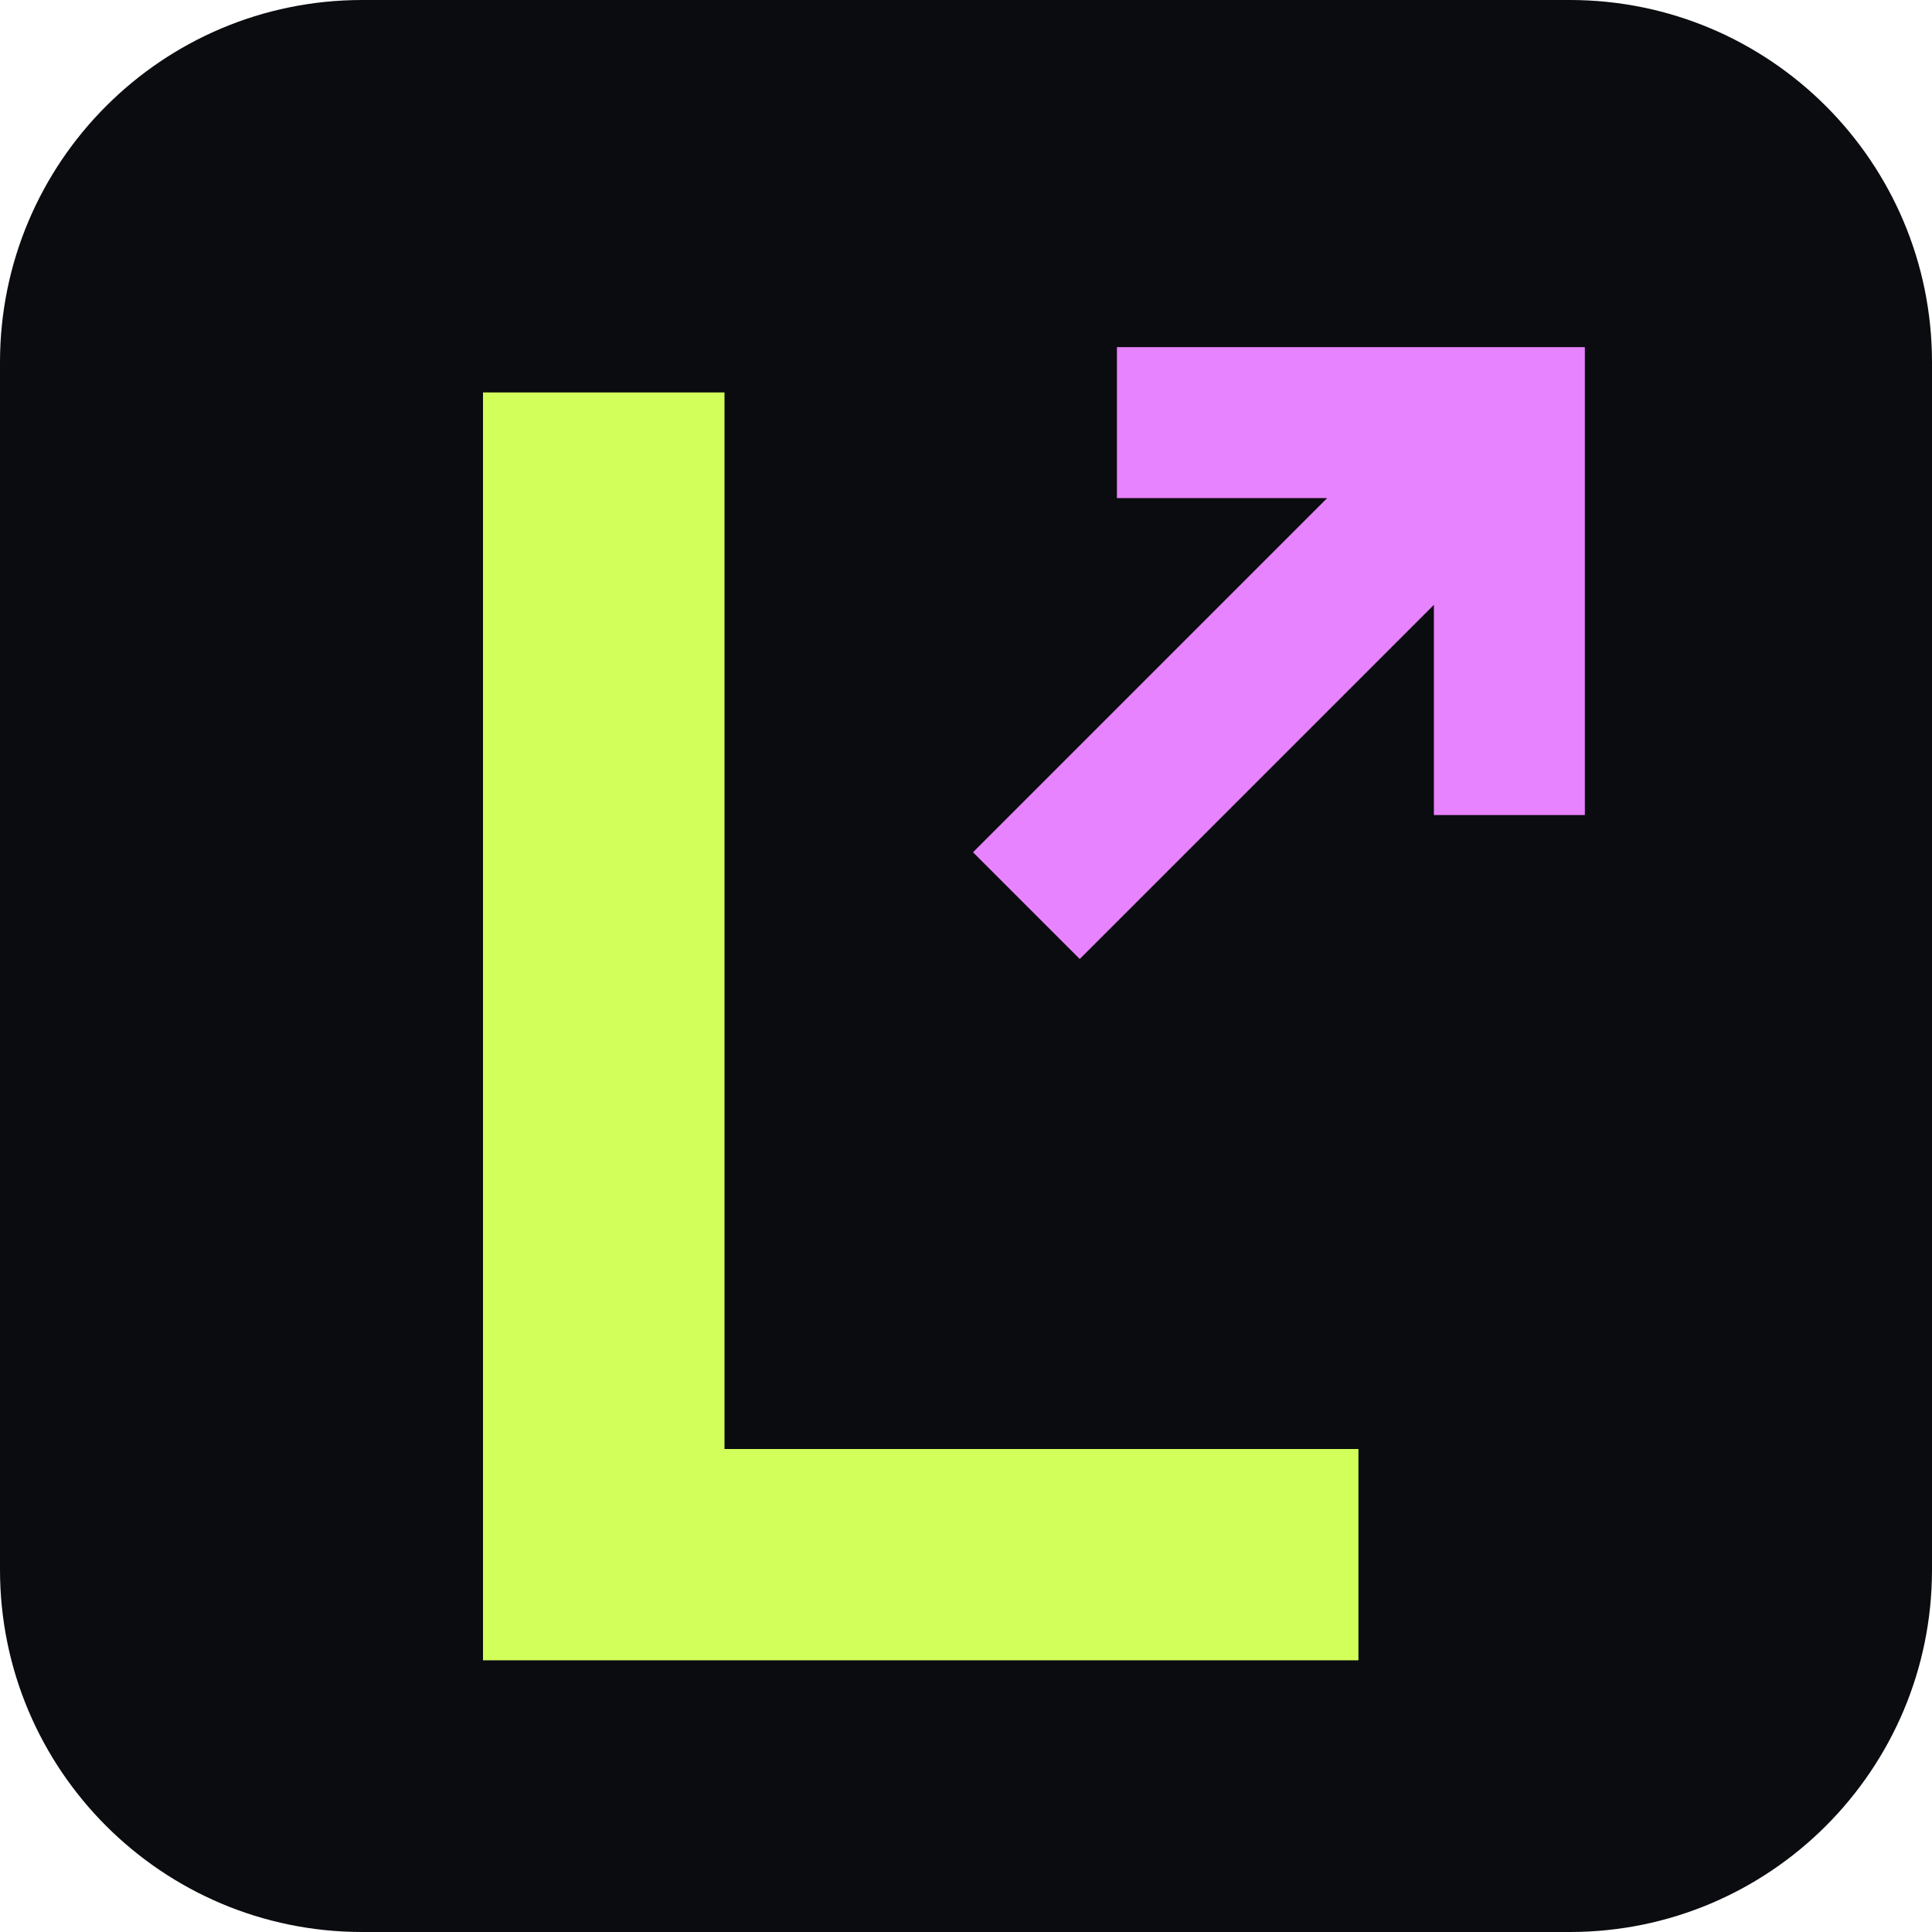
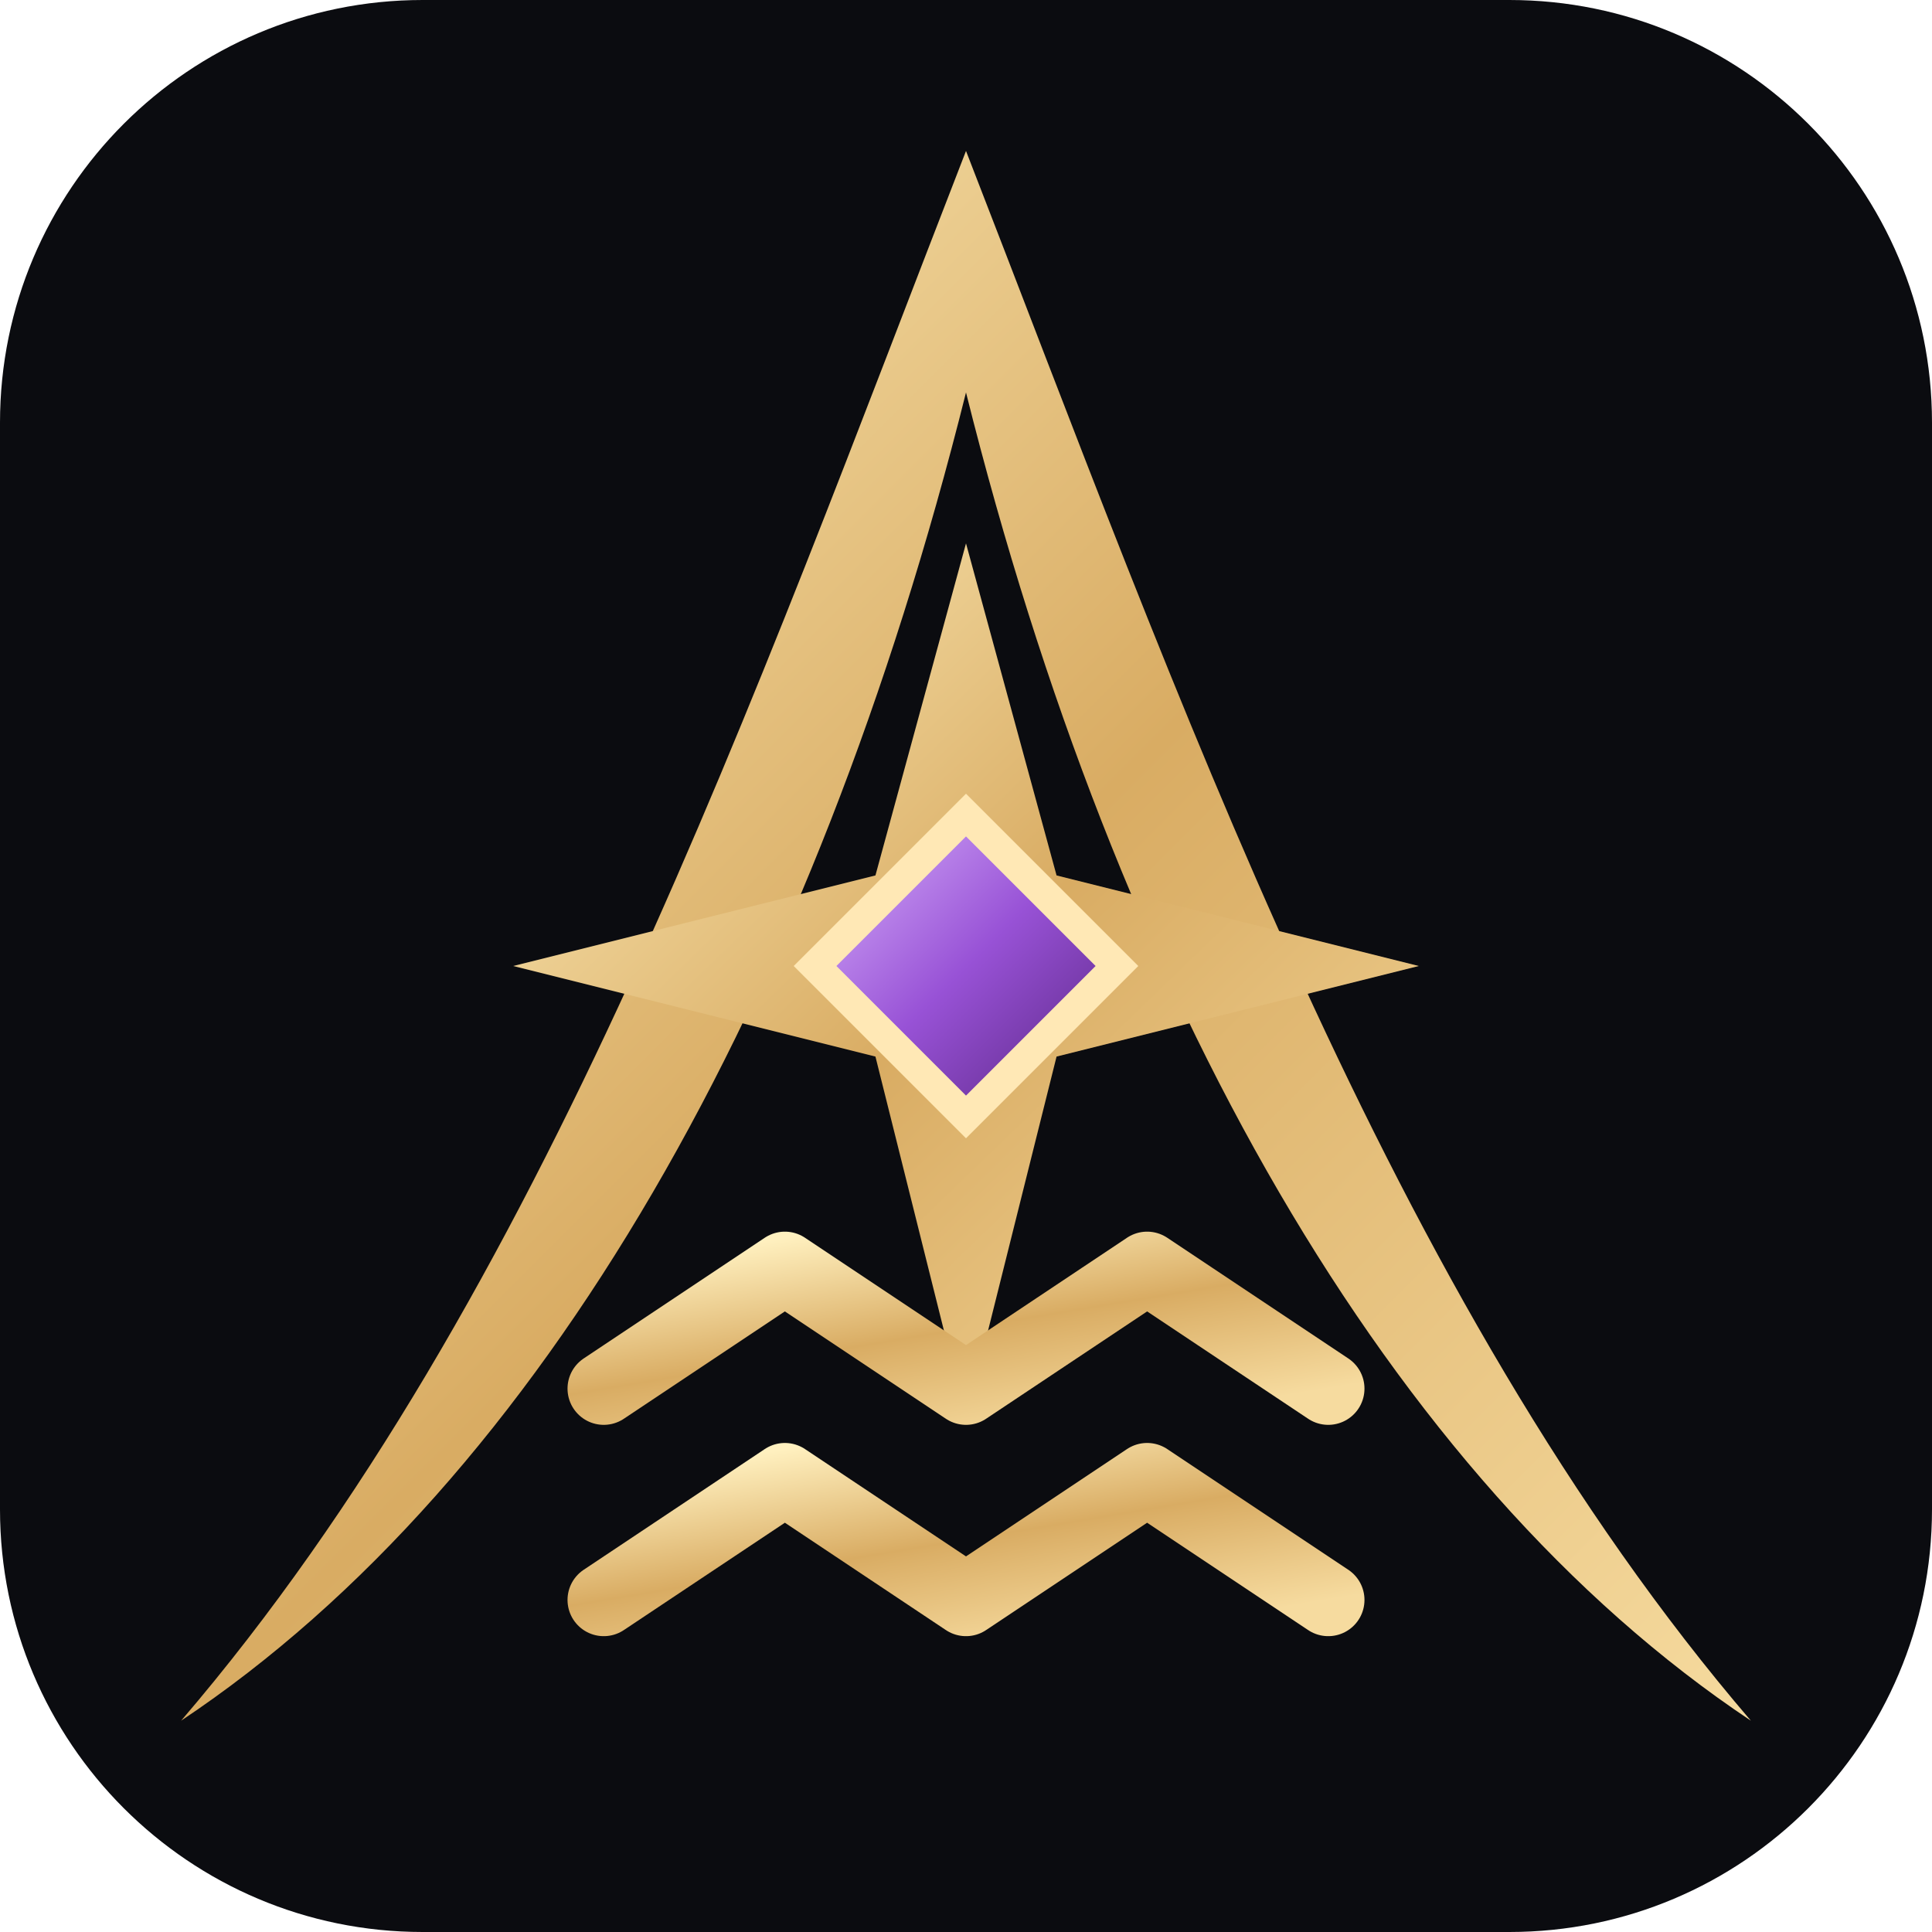
<svg xmlns="http://www.w3.org/2000/svg" viewBox="0 0 64 64">
-   <rect width="64" height="64" rx="12" fill="#0b0c10" />
-   <path d="M16 13h8v35h21v7H16z" fill="#d2ff5a" />
-   <path d="M37 14h13v13M50 14 34 30" fill="none" stroke="#e883ff" stroke-width="5" />
+   <defs>
+     <linearGradient id="gold" x1="0" y1="0" x2="1" y2="1">
+       <stop offset="0" stop-color="#fff0bf" />
+       <stop offset=".5" stop-color="#d9ac63" />
+       <stop offset="1" stop-color="#f6db9f" />
+     </linearGradient>
+     <linearGradient id="amethyst" x1="0" y1="0" x2="1" y2="1">
+       <stop offset="0" stop-color="#ddb9ff" />
+       <stop offset=".5" stop-color="#9852d6" />
+       <stop offset="1" stop-color="#54217c" />
+     </linearGradient>
+   </defs>
+   <rect width="64" height="64" rx="14" fill="#0b0c10" />
+   <path d="M32 5            C25 23 18 43 6 57            C18 49 27 33 32 13            C37 33 46 49 58 57            C46 43 39 23 32 5Z" fill="url(#gold)" />
+   <path d="M32 18            L35 29            L47 32            L35 35            L32 47            L29 35            L17 32            L29 29Z" fill="url(#gold)" />
+   <path d="M32 27 L37 32 L32 37 L27 32Z" fill="url(#amethyst)" stroke="#ffe8b5" stroke-width="1" />
+   <g fill="none" stroke="url(#gold)" stroke-width="2.4" stroke-linecap="round" stroke-linejoin="round">
+     <path d="M20 46 L26 42 L32 46 L38 42 L44 46" />
+     <path d="M20 53 L26 49 L32 53 L38 49 L44 53" />
+   </g>
</svg>
